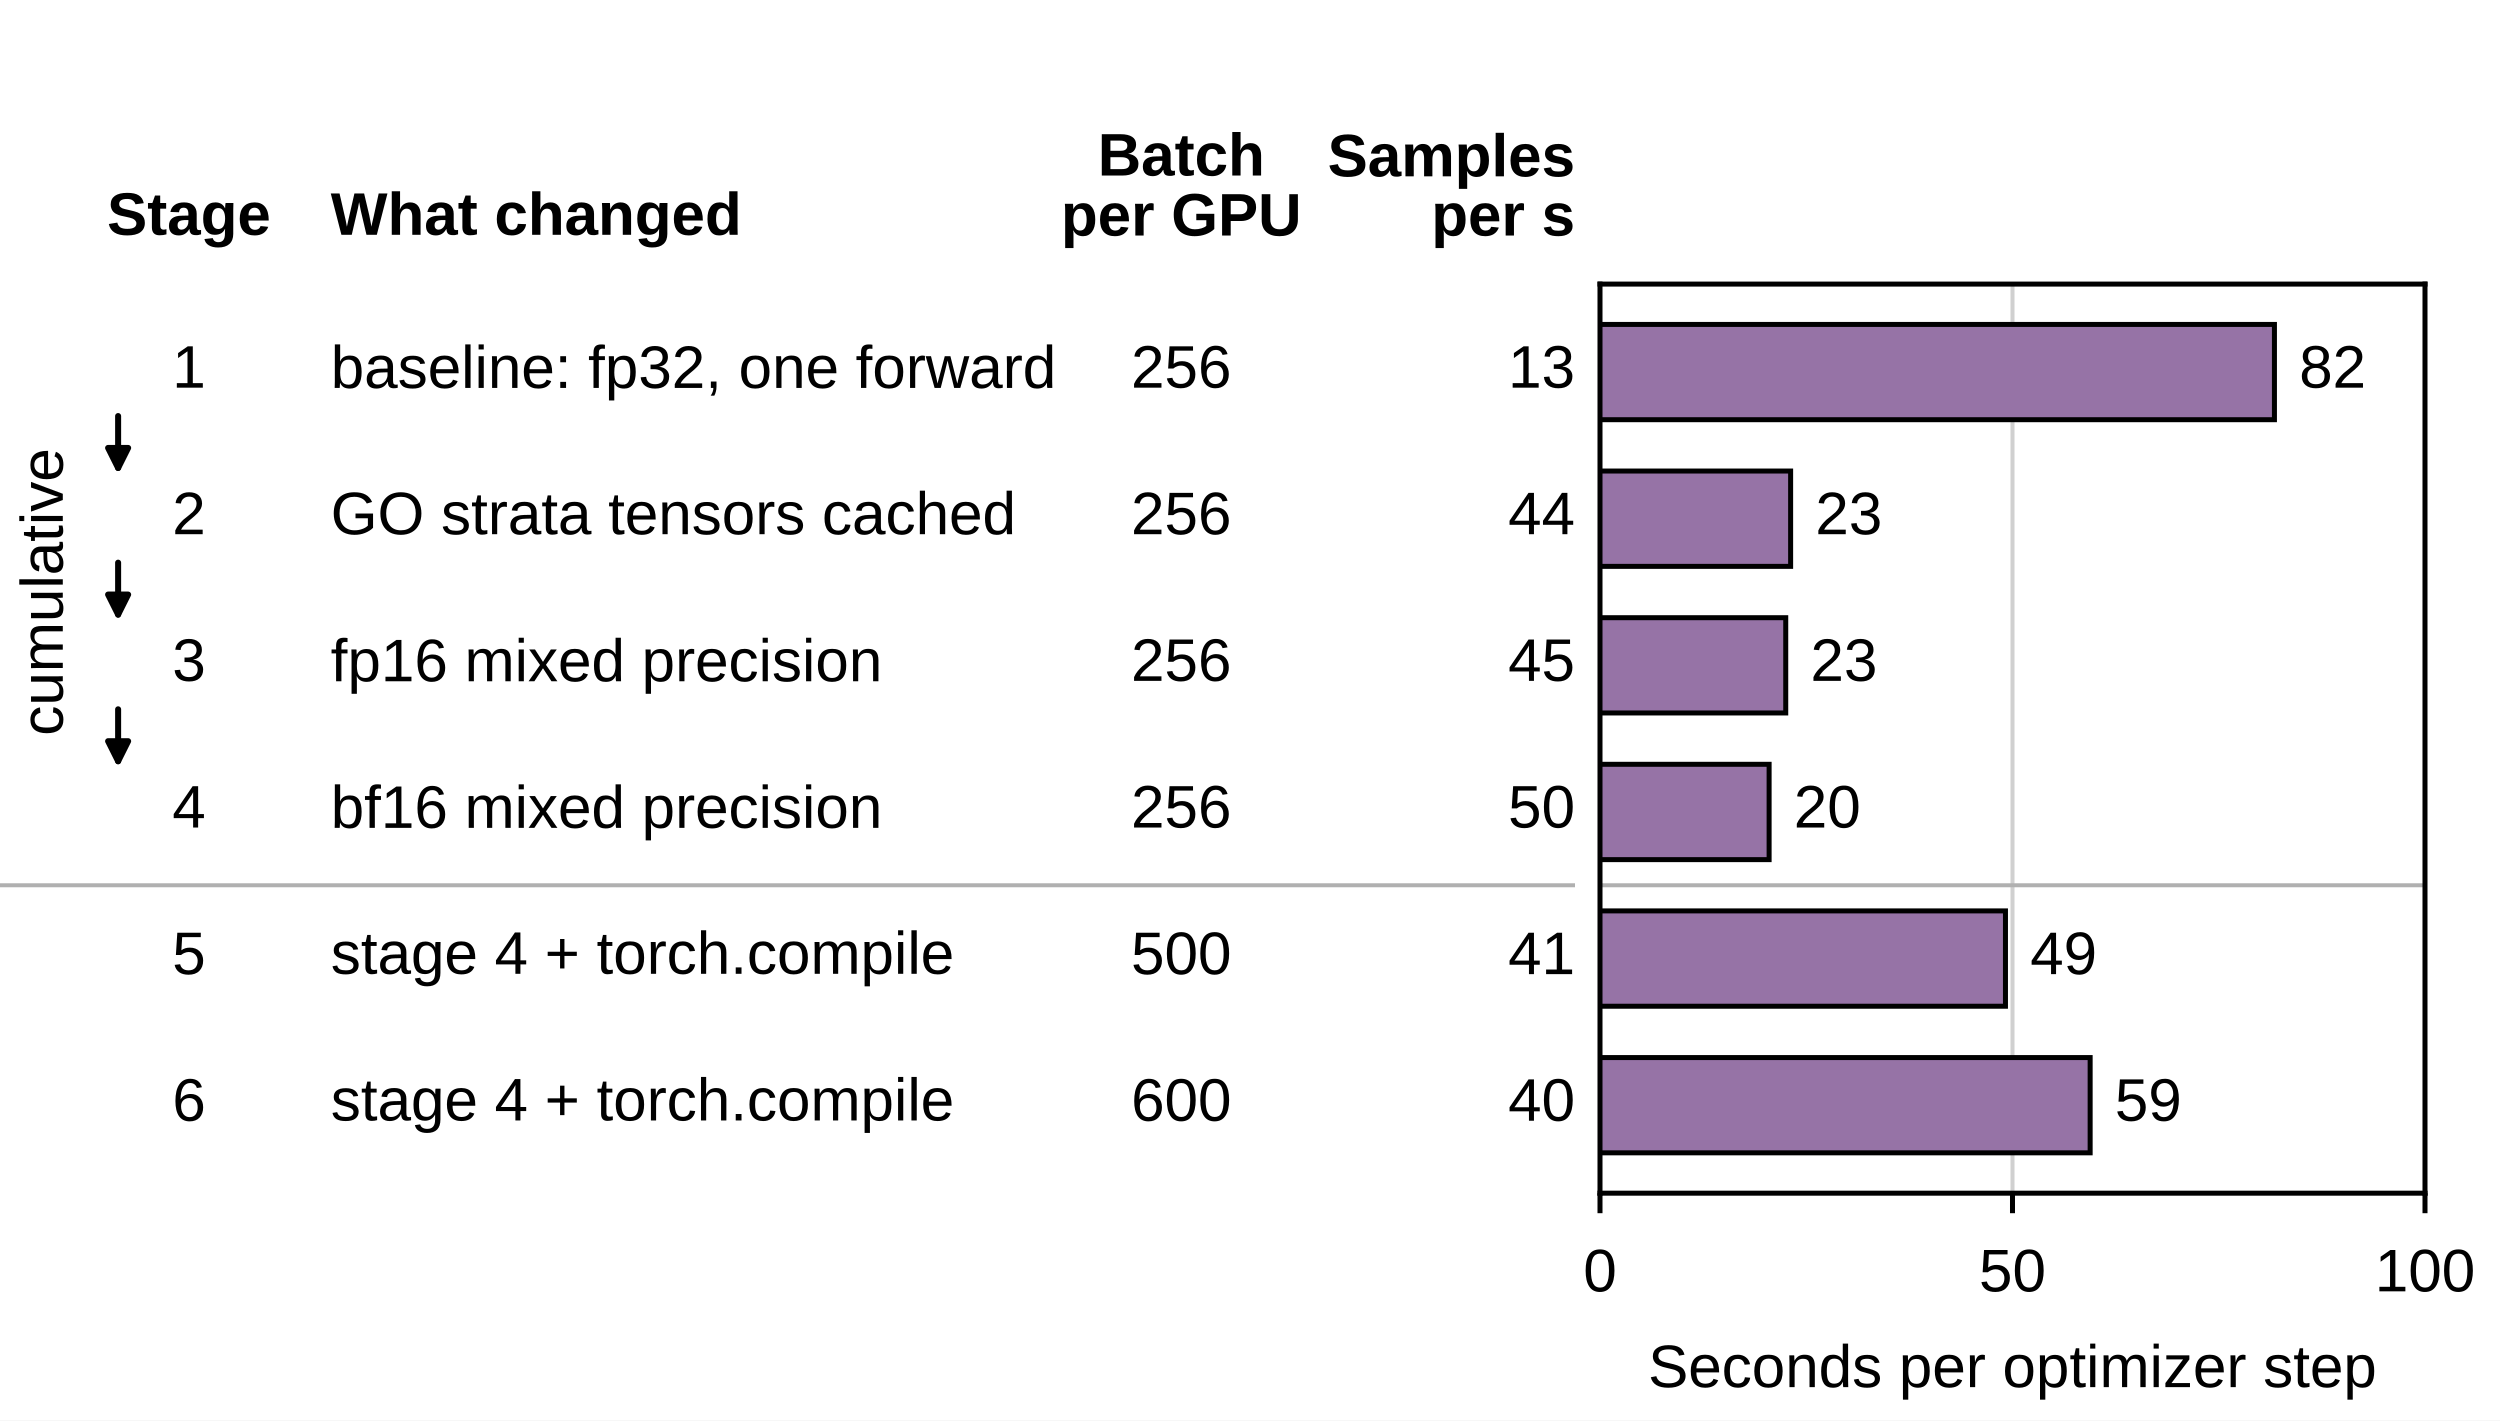
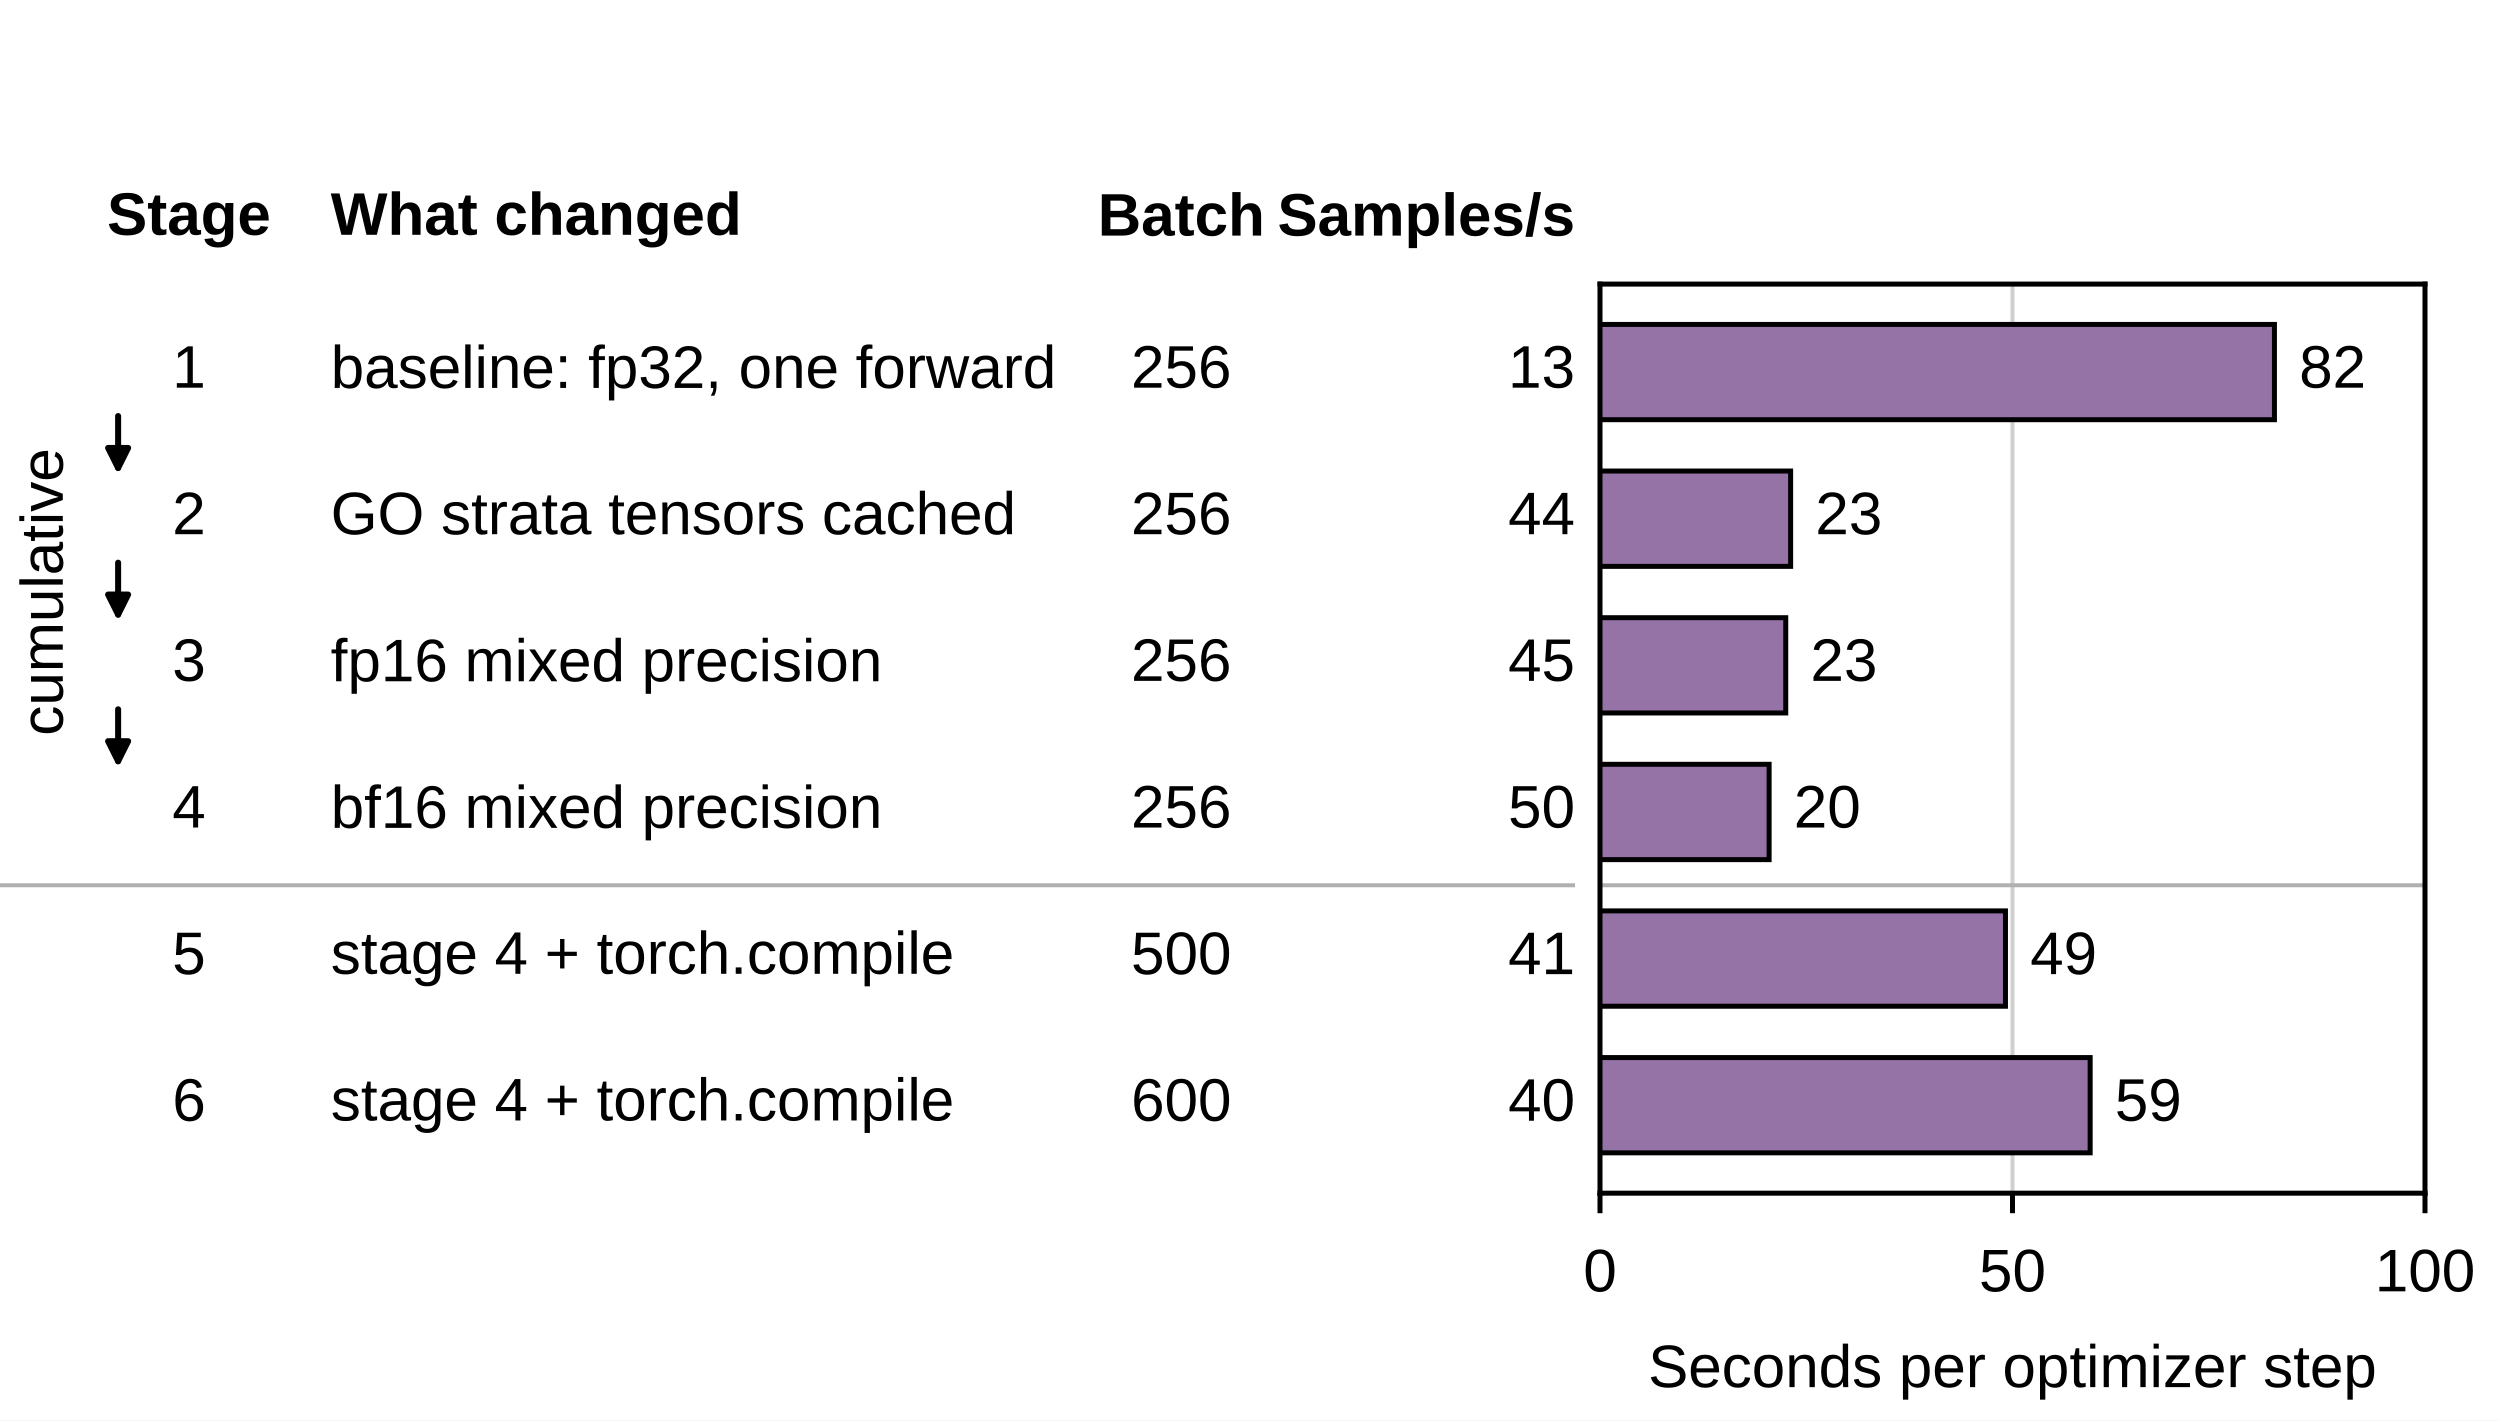
<svg xmlns="http://www.w3.org/2000/svg" xmlns:xlink="http://www.w3.org/1999/xlink" width="346.457" height="196.85" viewBox="0 0 346.457 196.85" version="1.1">
  <g transform="scale(1.388889)">
    <defs>
      <style type="text/css">*{stroke-linejoin: round; stroke-linecap: butt}</style>
    </defs>
    <g id="figure_1">
      <g id="patch_1">
        <path d="M 0 141.732  L 249.449 141.732  L 249.449 0  L 0 0  z " style="fill: #ffffff" />
      </g>
      <g id="axes_1">
        <g id="line2d_1">
          <path d="M 0 88.331  L 157.153 88.331  " clip-path="url(#p5ba7243da8)" style="fill: none; stroke: #b0b0b0; stroke-width: 0.4; stroke-linecap: square" />
        </g>
        <g id="text_1">
          <text style="font-weight: 700; font-size: 6px; font-family: 'Arial', 'Helvetica', 'DejaVu Sans', sans-serif; text-anchor: middle" x="18.858" y="23.426" transform="rotate(-0 18.85833 23.42604)">Stage</text>
        </g>
        <g id="text_2">
          <text style="font-weight: 700; font-size: 6px; font-family: 'Arial', 'Helvetica', 'DejaVu Sans', sans-serif; text-anchor: start" x="33.002" y="23.426" transform="rotate(-0 33.00208 23.42604)">What changed</text>
        </g>
        <g id="text_3">
-           <text style="font-weight: 700; font-size: 6px; font-family: 'Arial', 'Helvetica', 'DejaVu Sans', sans-serif" transform="translate(109.5302 17.51613)">Batch</text>
-           <text style="font-weight: 700; font-size: 6px; font-family: 'Arial', 'Helvetica', 'DejaVu Sans', sans-serif" transform="translate(105.8618 23.50479)">per GPU</text>
+           <text style="font-weight: 700; font-size: 6px; font-family: 'Arial', 'Helvetica', 'DejaVu Sans', sans-serif; text-anchor: middle" x="117.865" y="23.505" transform="rotate(-0 117.8646 23.50479)">Batch</text>
        </g>
        <g id="text_4">
-           <text style="font-weight: 700; font-size: 6px; font-family: 'Arial', 'Helvetica', 'DejaVu Sans', sans-serif" transform="translate(132.474 17.59657)">Samples</text>
-           <text style="font-weight: 700; font-size: 6px; font-family: 'Arial', 'Helvetica', 'DejaVu Sans', sans-serif" transform="translate(142.8128 23.50479)">per s</text>
+           <text style="font-weight: 700; font-size: 6px; font-family: 'Arial', 'Helvetica', 'DejaVu Sans', sans-serif; text-anchor: end" x="157.153" y="23.505" transform="rotate(-0 157.1528 23.50479)">Samples/s</text>
        </g>
        <g id="text_5">
          <text style="font-size: 6px; font-family: 'Arial', 'Helvetica', 'DejaVu Sans', sans-serif; text-anchor: middle" x="18.858" y="38.676" transform="rotate(-0 18.85833 38.67581)">1</text>
        </g>
        <g id="text_6">
          <text style="font-size: 6px; font-family: 'Arial', 'Helvetica', 'DejaVu Sans', sans-serif; text-anchor: start" x="33.002" y="38.712" transform="rotate(-0 33.00208 38.71237)">baseline: fp32, one forward</text>
        </g>
        <g id="text_7">
          <text style="font-size: 6px; font-family: 'Arial', 'Helvetica', 'DejaVu Sans', sans-serif; text-anchor: middle" x="117.865" y="38.676" transform="rotate(-0 117.8646 38.67581)">256</text>
        </g>
        <g id="text_8">
          <text style="font-size: 6px; font-family: 'Arial', 'Helvetica', 'DejaVu Sans', sans-serif; text-anchor: end" x="157.153" y="38.676" transform="rotate(-0 157.1528 38.67581)">13</text>
        </g>
        <g id="text_9">
          <text style="font-size: 6px; font-family: 'Arial', 'Helvetica', 'DejaVu Sans', sans-serif; text-anchor: middle" x="18.858" y="53.306" transform="rotate(-0 18.85833 53.30624)">2</text>
        </g>
        <g id="text_10">
          <text style="font-size: 6px; font-family: 'Arial', 'Helvetica', 'DejaVu Sans', sans-serif; text-anchor: start" x="33.002" y="53.306" transform="rotate(-0 33.00208 53.30624)">GO strata tensors cached</text>
        </g>
        <g id="text_11">
          <text style="font-size: 6px; font-family: 'Arial', 'Helvetica', 'DejaVu Sans', sans-serif; text-anchor: middle" x="117.865" y="53.306" transform="rotate(-0 117.8646 53.30624)">256</text>
        </g>
        <g id="text_12">
          <text style="font-size: 6px; font-family: 'Arial', 'Helvetica', 'DejaVu Sans', sans-serif; text-anchor: end" x="157.153" y="53.306" transform="rotate(-0 157.1528 53.30624)">44</text>
        </g>
        <g id="text_13">
          <text style="font-size: 6px; font-family: 'Arial', 'Helvetica', 'DejaVu Sans', sans-serif; text-anchor: middle" x="18.858" y="67.937" transform="rotate(-0 18.85833 67.93667)">3</text>
        </g>
        <g id="text_14">
          <text style="font-size: 6px; font-family: 'Arial', 'Helvetica', 'DejaVu Sans', sans-serif; text-anchor: start" x="33.002" y="67.973" transform="rotate(-0 33.00208 67.97323)">fp16 mixed precision</text>
        </g>
        <g id="text_15">
          <text style="font-size: 6px; font-family: 'Arial', 'Helvetica', 'DejaVu Sans', sans-serif; text-anchor: middle" x="117.865" y="67.937" transform="rotate(-0 117.8646 67.93667)">256</text>
        </g>
        <g id="text_16">
          <text style="font-size: 6px; font-family: 'Arial', 'Helvetica', 'DejaVu Sans', sans-serif; text-anchor: end" x="157.153" y="67.937" transform="rotate(-0 157.1528 67.93667)">45</text>
        </g>
        <g id="text_17">
          <text style="font-size: 6px; font-family: 'Arial', 'Helvetica', 'DejaVu Sans', sans-serif; text-anchor: middle" x="18.858" y="82.567" transform="rotate(-0 18.85833 82.5671)">4</text>
        </g>
        <g id="text_18">
          <text style="font-size: 6px; font-family: 'Arial', 'Helvetica', 'DejaVu Sans', sans-serif; text-anchor: start" x="33.002" y="82.604" transform="rotate(-0 33.00208 82.60366)">bf16 mixed precision</text>
        </g>
        <g id="text_19">
          <text style="font-size: 6px; font-family: 'Arial', 'Helvetica', 'DejaVu Sans', sans-serif; text-anchor: middle" x="117.865" y="82.567" transform="rotate(-0 117.8646 82.5671)">256</text>
        </g>
        <g id="text_20">
          <text style="font-size: 6px; font-family: 'Arial', 'Helvetica', 'DejaVu Sans', sans-serif; text-anchor: end" x="157.153" y="82.567" transform="rotate(-0 157.1528 82.5671)">50</text>
        </g>
        <g id="text_21">
          <text style="font-size: 6px; font-family: 'Arial', 'Helvetica', 'DejaVu Sans', sans-serif; text-anchor: middle" x="18.858" y="97.198" transform="rotate(-0 18.85833 97.19752)">5</text>
        </g>
        <g id="text_22">
          <text style="font-size: 6px; font-family: 'Arial', 'Helvetica', 'DejaVu Sans', sans-serif; text-anchor: start" x="33.002" y="97.162" transform="rotate(-0 33.00208 97.16237)">stage 4 + torch.compile</text>
        </g>
        <g id="text_23">
          <text style="font-size: 6px; font-family: 'Arial', 'Helvetica', 'DejaVu Sans', sans-serif; text-anchor: middle" x="117.865" y="97.198" transform="rotate(-0 117.8646 97.19752)">500</text>
        </g>
        <g id="text_24">
          <text style="font-size: 6px; font-family: 'Arial', 'Helvetica', 'DejaVu Sans', sans-serif; text-anchor: end" x="157.153" y="97.198" transform="rotate(-0 157.1528 97.19752)">41</text>
        </g>
        <g id="text_25">
          <text style="font-size: 6px; font-family: 'Arial', 'Helvetica', 'DejaVu Sans', sans-serif; text-anchor: middle" x="18.858" y="111.828" transform="rotate(-0 18.85833 111.828)">6</text>
        </g>
        <g id="text_26">
          <text style="font-size: 6px; font-family: 'Arial', 'Helvetica', 'DejaVu Sans', sans-serif; text-anchor: start" x="33.002" y="111.793" transform="rotate(-0 33.00208 111.7928)">stage 4 + torch.compile</text>
        </g>
        <g id="text_27">
          <text style="font-size: 6px; font-family: 'Arial', 'Helvetica', 'DejaVu Sans', sans-serif; text-anchor: middle" x="117.865" y="111.828" transform="rotate(-0 117.8646 111.828)">600</text>
        </g>
        <g id="text_28">
          <text style="font-size: 6px; font-family: 'Arial', 'Helvetica', 'DejaVu Sans', sans-serif; text-anchor: end" x="157.153" y="111.828" transform="rotate(-0 157.1528 111.828)">40</text>
        </g>
        <g id="patch_2">
          <path d="M 11.786 41.514  Q 11.786 44.44 11.786 46.695  " style="fill: none; stroke: #000000; stroke-width: 0.6; stroke-linecap: round" />
          <path d="M 12.786 44.695  L 11.786 46.695  L 10.786 44.695  z " style="stroke: #000000; stroke-width: 0.6; stroke-linecap: round" />
        </g>
        <g id="patch_3">
          <path d="M 11.786 56.144  Q 11.786 59.07 11.786 61.326  " style="fill: none; stroke: #000000; stroke-width: 0.6; stroke-linecap: round" />
          <path d="M 12.786 59.326  L 11.786 61.326  L 10.786 59.326  z " style="stroke: #000000; stroke-width: 0.6; stroke-linecap: round" />
        </g>
        <g id="patch_4">
          <path d="M 11.786 70.775  Q 11.786 73.701 11.786 75.956  " style="fill: none; stroke: #000000; stroke-width: 0.6; stroke-linecap: round" />
          <path d="M 12.786 73.956  L 11.786 75.956  L 10.786 73.956  z " style="stroke: #000000; stroke-width: 0.6; stroke-linecap: round" />
        </g>
        <g id="text_29">
          <text style="font-size: 6px; font-family: 'Arial', 'Helvetica', 'DejaVu Sans', sans-serif" transform="translate(6.265676 73.40895) rotate(-90)">cumulative</text>
        </g>
      </g>
      <g id="axes_2">
        <g id="patch_5">
          <path d="M 159.647 119.055  L 241.965 119.055  L 241.965 28.346  L 159.647 28.346  z " style="fill: #ffffff" />
        </g>
        <g id="matplotlib.axis_1">
          <g id="xtick_1">
            <g id="line2d_2">
              <path d="M 159.647 119.055  L 159.647 28.346  " clip-path="url(#pfa2b369a3e)" style="fill: none; stroke: #d0d0d0; stroke-width: 0.4; stroke-linecap: square" />
            </g>
            <g id="line2d_3">
              <defs>
                <path id="mb8360215d8" d="M 0 0  L 0 2  " style="stroke: #000000; stroke-width: 0.5" />
              </defs>
              <g>
                <use xlink:href="#mb8360215d8" x="159.647" y="119.055" style="stroke: #000000; stroke-width: 0.5" />
              </g>
            </g>
            <g id="text_30">
              <text style="font-size: 6px; font-family: 'Arial', 'Helvetica', 'DejaVu Sans', sans-serif; text-anchor: middle" x="159.647" y="128.85" transform="rotate(-0 159.6472 128.8498)">0</text>
            </g>
          </g>
          <g id="xtick_2">
            <g id="line2d_4">
              <path d="M 200.806 119.055  L 200.806 28.346  " clip-path="url(#pfa2b369a3e)" style="fill: none; stroke: #d0d0d0; stroke-width: 0.4; stroke-linecap: square" />
            </g>
            <g id="line2d_5">
              <g>
                <use xlink:href="#mb8360215d8" x="200.806" y="119.055" style="stroke: #000000; stroke-width: 0.5" />
              </g>
            </g>
            <g id="text_31">
              <text style="font-size: 6px; font-family: 'Arial', 'Helvetica', 'DejaVu Sans', sans-serif; text-anchor: middle" x="200.806" y="128.85" transform="rotate(-0 200.8063 128.8498)">50</text>
            </g>
          </g>
          <g id="xtick_3">
            <g id="line2d_6">
              <path d="M 241.965 119.055  L 241.965 28.346  " clip-path="url(#pfa2b369a3e)" style="fill: none; stroke: #d0d0d0; stroke-width: 0.4; stroke-linecap: square" />
            </g>
            <g id="line2d_7">
              <g>
                <use xlink:href="#mb8360215d8" x="241.965" y="119.055" style="stroke: #000000; stroke-width: 0.5" />
              </g>
            </g>
            <g id="text_32">
              <text style="font-size: 6px; font-family: 'Arial', 'Helvetica', 'DejaVu Sans', sans-serif; text-anchor: middle" x="241.965" y="128.85" transform="rotate(-0 241.9654 128.8498)">100</text>
            </g>
          </g>
          <g id="text_33">
            <text style="font-size: 6px; font-family: 'Arial', 'Helvetica', 'DejaVu Sans', sans-serif; text-anchor: middle" x="200.806" y="138.41" transform="rotate(-0 200.8063 138.4101)">Seconds per optimizer step</text>
          </g>
        </g>
        <g id="matplotlib.axis_2" />
        <g id="line2d_8">
          <path d="M 159.647 88.331  L 241.965 88.331  " clip-path="url(#pfa2b369a3e)" style="fill: none; stroke: #b0b0b0; stroke-width: 0.4; stroke-linecap: square" />
        </g>
        <g id="patch_6">
          <path d="M 159.647 119.055  L 159.647 28.346  " style="fill: none; stroke: #000000; stroke-width: 0.5; stroke-linejoin: miter; stroke-linecap: square" />
        </g>
        <g id="patch_7">
          <path d="M 241.965 119.055  L 241.965 28.346  " style="fill: none; stroke: #000000; stroke-width: 0.5; stroke-linejoin: miter; stroke-linecap: square" />
        </g>
        <g id="patch_8">
          <path d="M 159.647 119.055  L 241.965 119.055  " style="fill: none; stroke: #000000; stroke-width: 0.5; stroke-linejoin: miter; stroke-linecap: square" />
        </g>
        <g id="patch_9">
          <path d="M 159.647 28.346  L 241.965 28.346  " style="fill: none; stroke: #000000; stroke-width: 0.5; stroke-linejoin: miter; stroke-linecap: square" />
        </g>
        <g id="patch_10">
          <path d="M 159.647 41.88  L 226.942 41.88  L 226.942 32.37  L 159.647 32.37  z " clip-path="url(#pfa2b369a3e)" style="fill: #9673a6; stroke: #000000; stroke-width: 0.5; stroke-linejoin: miter" />
        </g>
        <g id="patch_11">
          <path d="M 159.647 56.51  L 178.668 56.51  L 178.668 47  L 159.647 47  z " clip-path="url(#pfa2b369a3e)" style="fill: #9673a6; stroke: #000000; stroke-width: 0.5; stroke-linejoin: miter" />
        </g>
        <g id="patch_12">
          <path d="M 159.647 71.14  L 178.18 71.14  L 178.18 61.631  L 159.647 61.631  z " clip-path="url(#pfa2b369a3e)" style="fill: #9673a6; stroke: #000000; stroke-width: 0.5; stroke-linejoin: miter" />
        </g>
        <g id="patch_13">
          <path d="M 159.647 85.771  L 176.521 85.771  L 176.521 76.261  L 159.647 76.261  z " clip-path="url(#pfa2b369a3e)" style="fill: #9673a6; stroke: #000000; stroke-width: 0.5; stroke-linejoin: miter" />
        </g>
        <g id="patch_14">
          <path d="M 159.647 100.401  L 200.104 100.401  L 200.104 90.892  L 159.647 90.892  z " clip-path="url(#pfa2b369a3e)" style="fill: #9673a6; stroke: #000000; stroke-width: 0.5; stroke-linejoin: miter" />
        </g>
        <g id="patch_15">
          <path d="M 159.647 115.032  L 208.554 115.032  L 208.554 105.522  L 159.647 105.522  z " clip-path="url(#pfa2b369a3e)" style="fill: #9673a6; stroke: #000000; stroke-width: 0.5; stroke-linejoin: miter" />
        </g>
        <g id="text_34">
          <text style="font-size: 6px; font-family: 'Arial', 'Helvetica', 'DejaVu Sans', sans-serif; text-anchor: start" x="229.412" y="38.676" transform="rotate(-0 229.4118 38.67581)">82</text>
        </g>
        <g id="text_35">
          <text style="font-size: 6px; font-family: 'Arial', 'Helvetica', 'DejaVu Sans', sans-serif; text-anchor: start" x="181.137" y="53.306" transform="rotate(-0 181.1373 53.30624)">23</text>
        </g>
        <g id="text_36">
          <text style="font-size: 6px; font-family: 'Arial', 'Helvetica', 'DejaVu Sans', sans-serif; text-anchor: start" x="180.649" y="67.937" transform="rotate(-0 180.6495 67.93667)">23</text>
        </g>
        <g id="text_37">
          <text style="font-size: 6px; font-family: 'Arial', 'Helvetica', 'DejaVu Sans', sans-serif; text-anchor: start" x="178.99" y="82.567" transform="rotate(-0 178.9903 82.5671)">20</text>
        </g>
        <g id="text_38">
          <text style="font-size: 6px; font-family: 'Arial', 'Helvetica', 'DejaVu Sans', sans-serif; text-anchor: start" x="202.573" y="97.198" transform="rotate(-0 202.5731 97.19752)">49</text>
        </g>
        <g id="text_39">
          <text style="font-size: 6px; font-family: 'Arial', 'Helvetica', 'DejaVu Sans', sans-serif; text-anchor: start" x="211.023" y="111.828" transform="rotate(-0 211.0234 111.828)">59</text>
        </g>
      </g>
    </g>
    <defs>
      <clipPath id="p5ba7243da8">
        <rect x="0" y="28.346" width="157.153" height="90.709" />
      </clipPath>
      <clipPath id="pfa2b369a3e">
        <rect x="159.647" y="28.346" width="82.318" height="90.709" />
      </clipPath>
    </defs>
  </g>
</svg>
